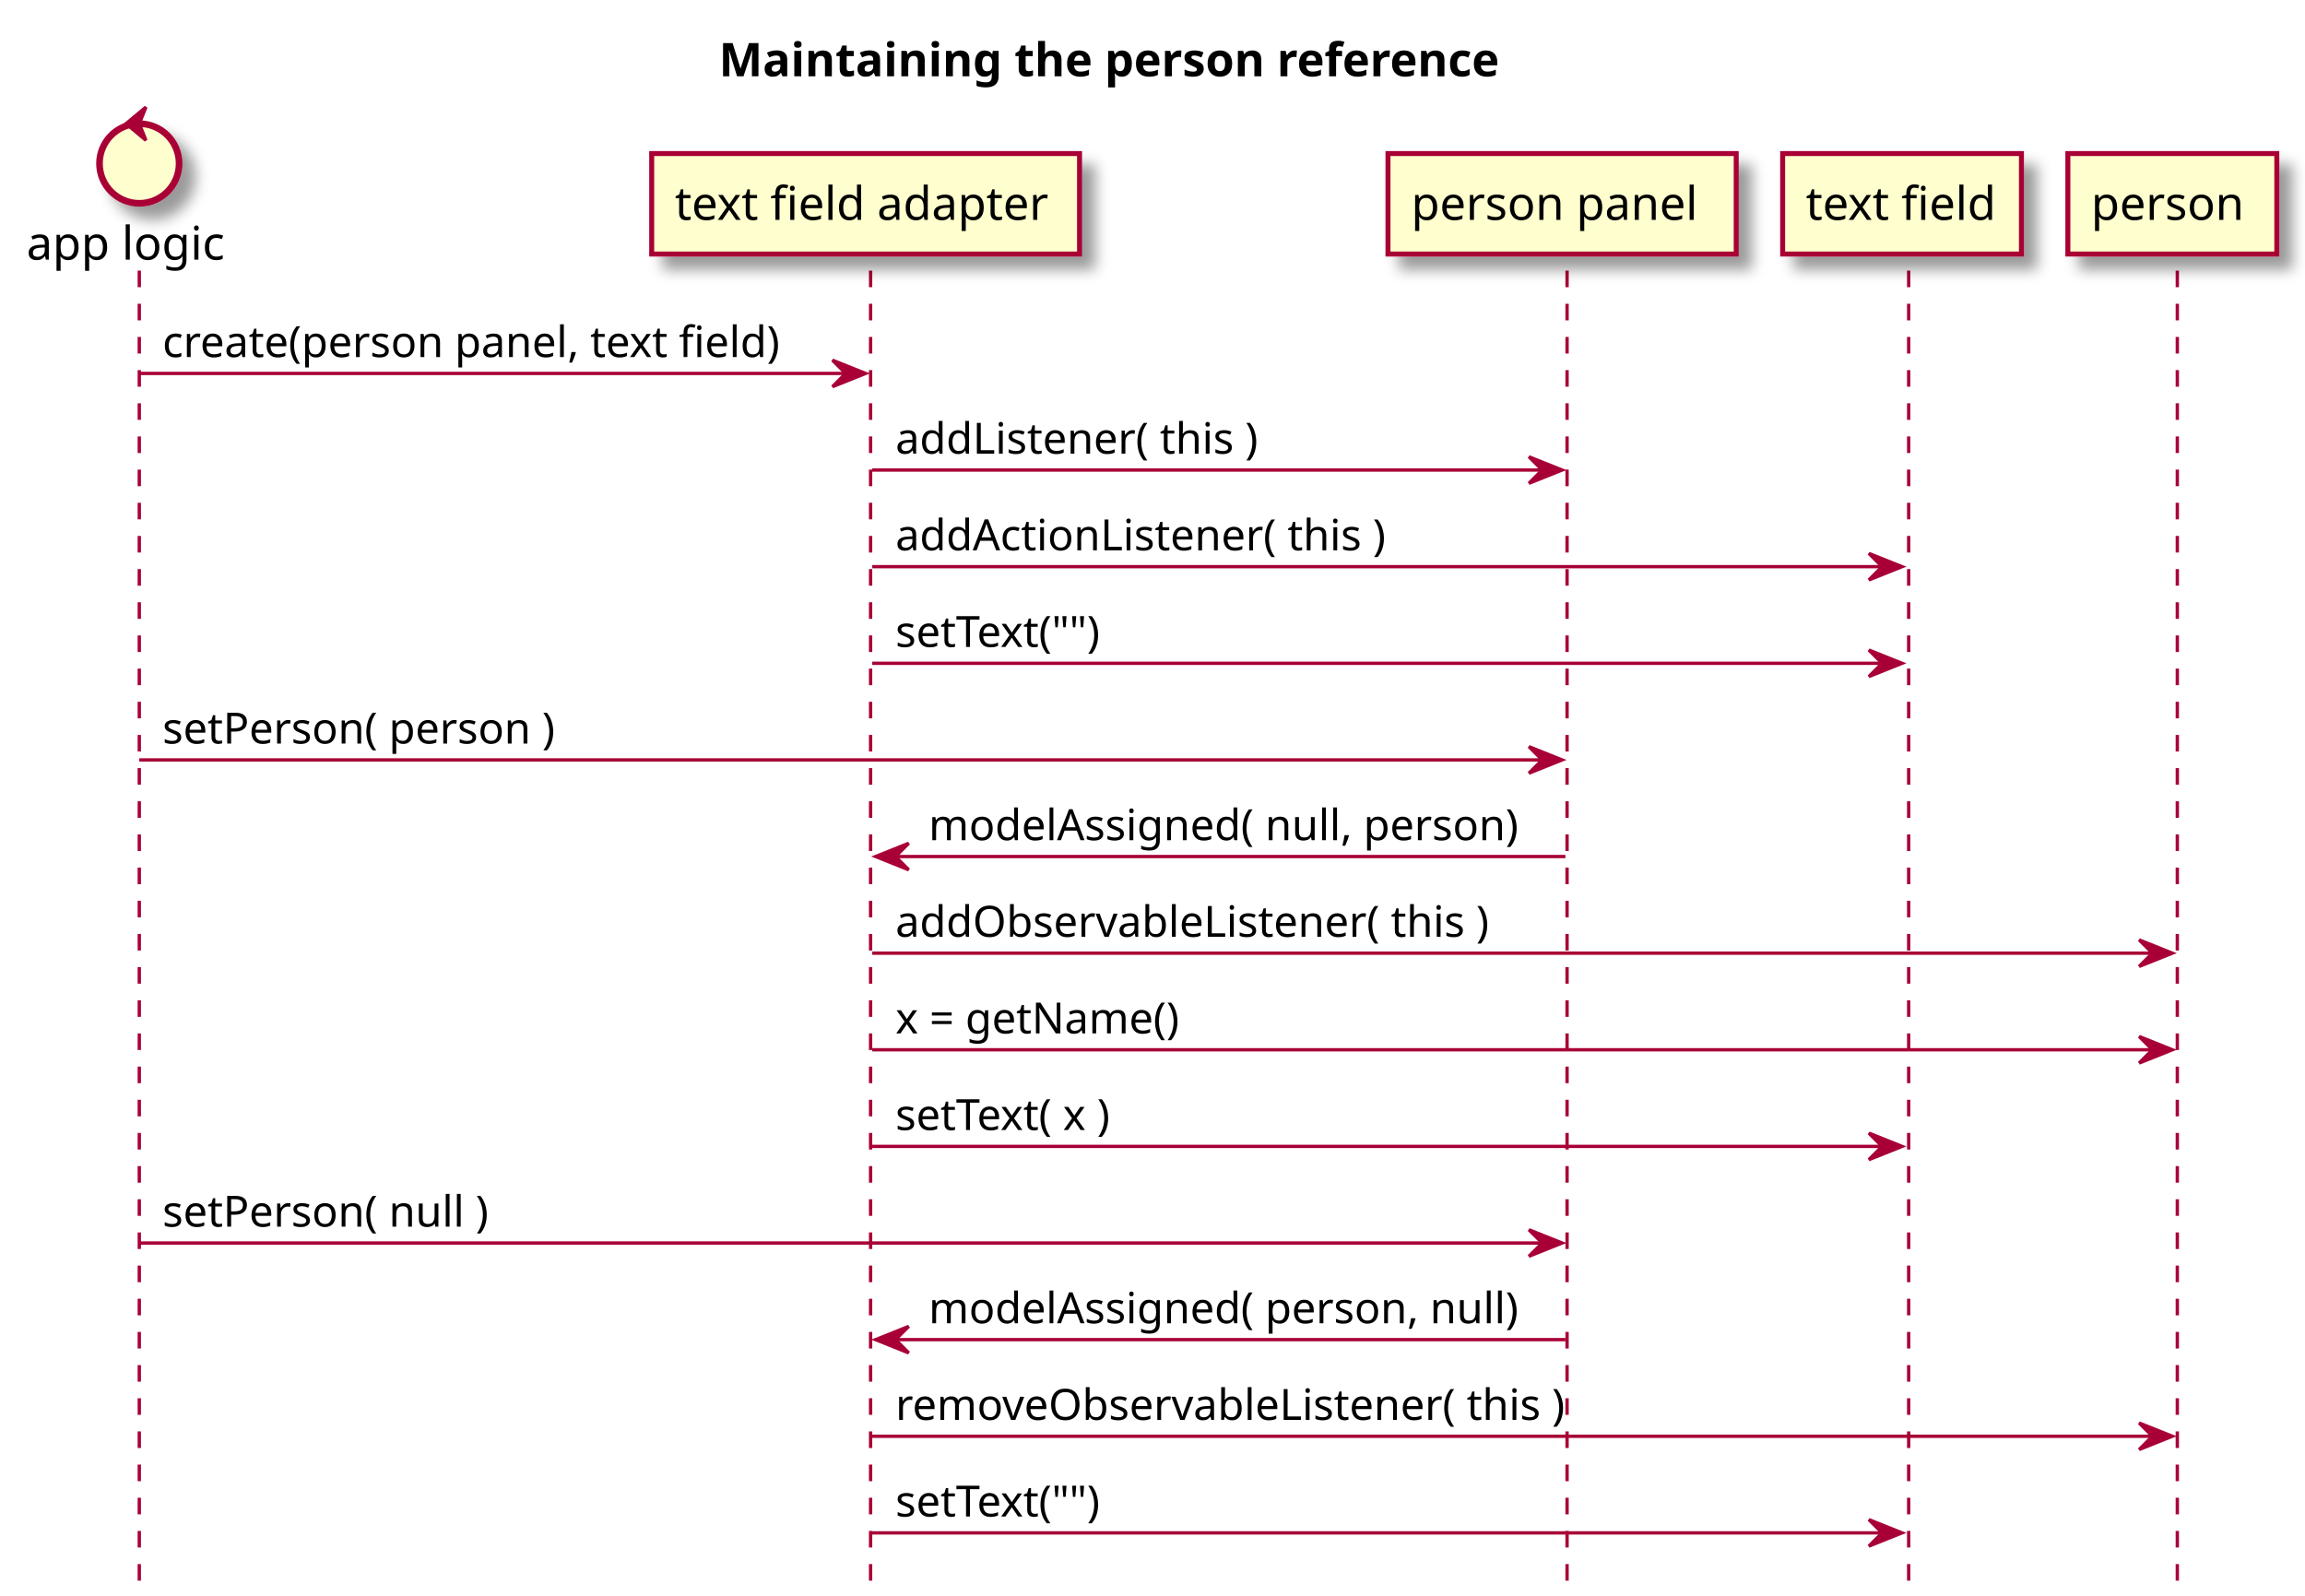
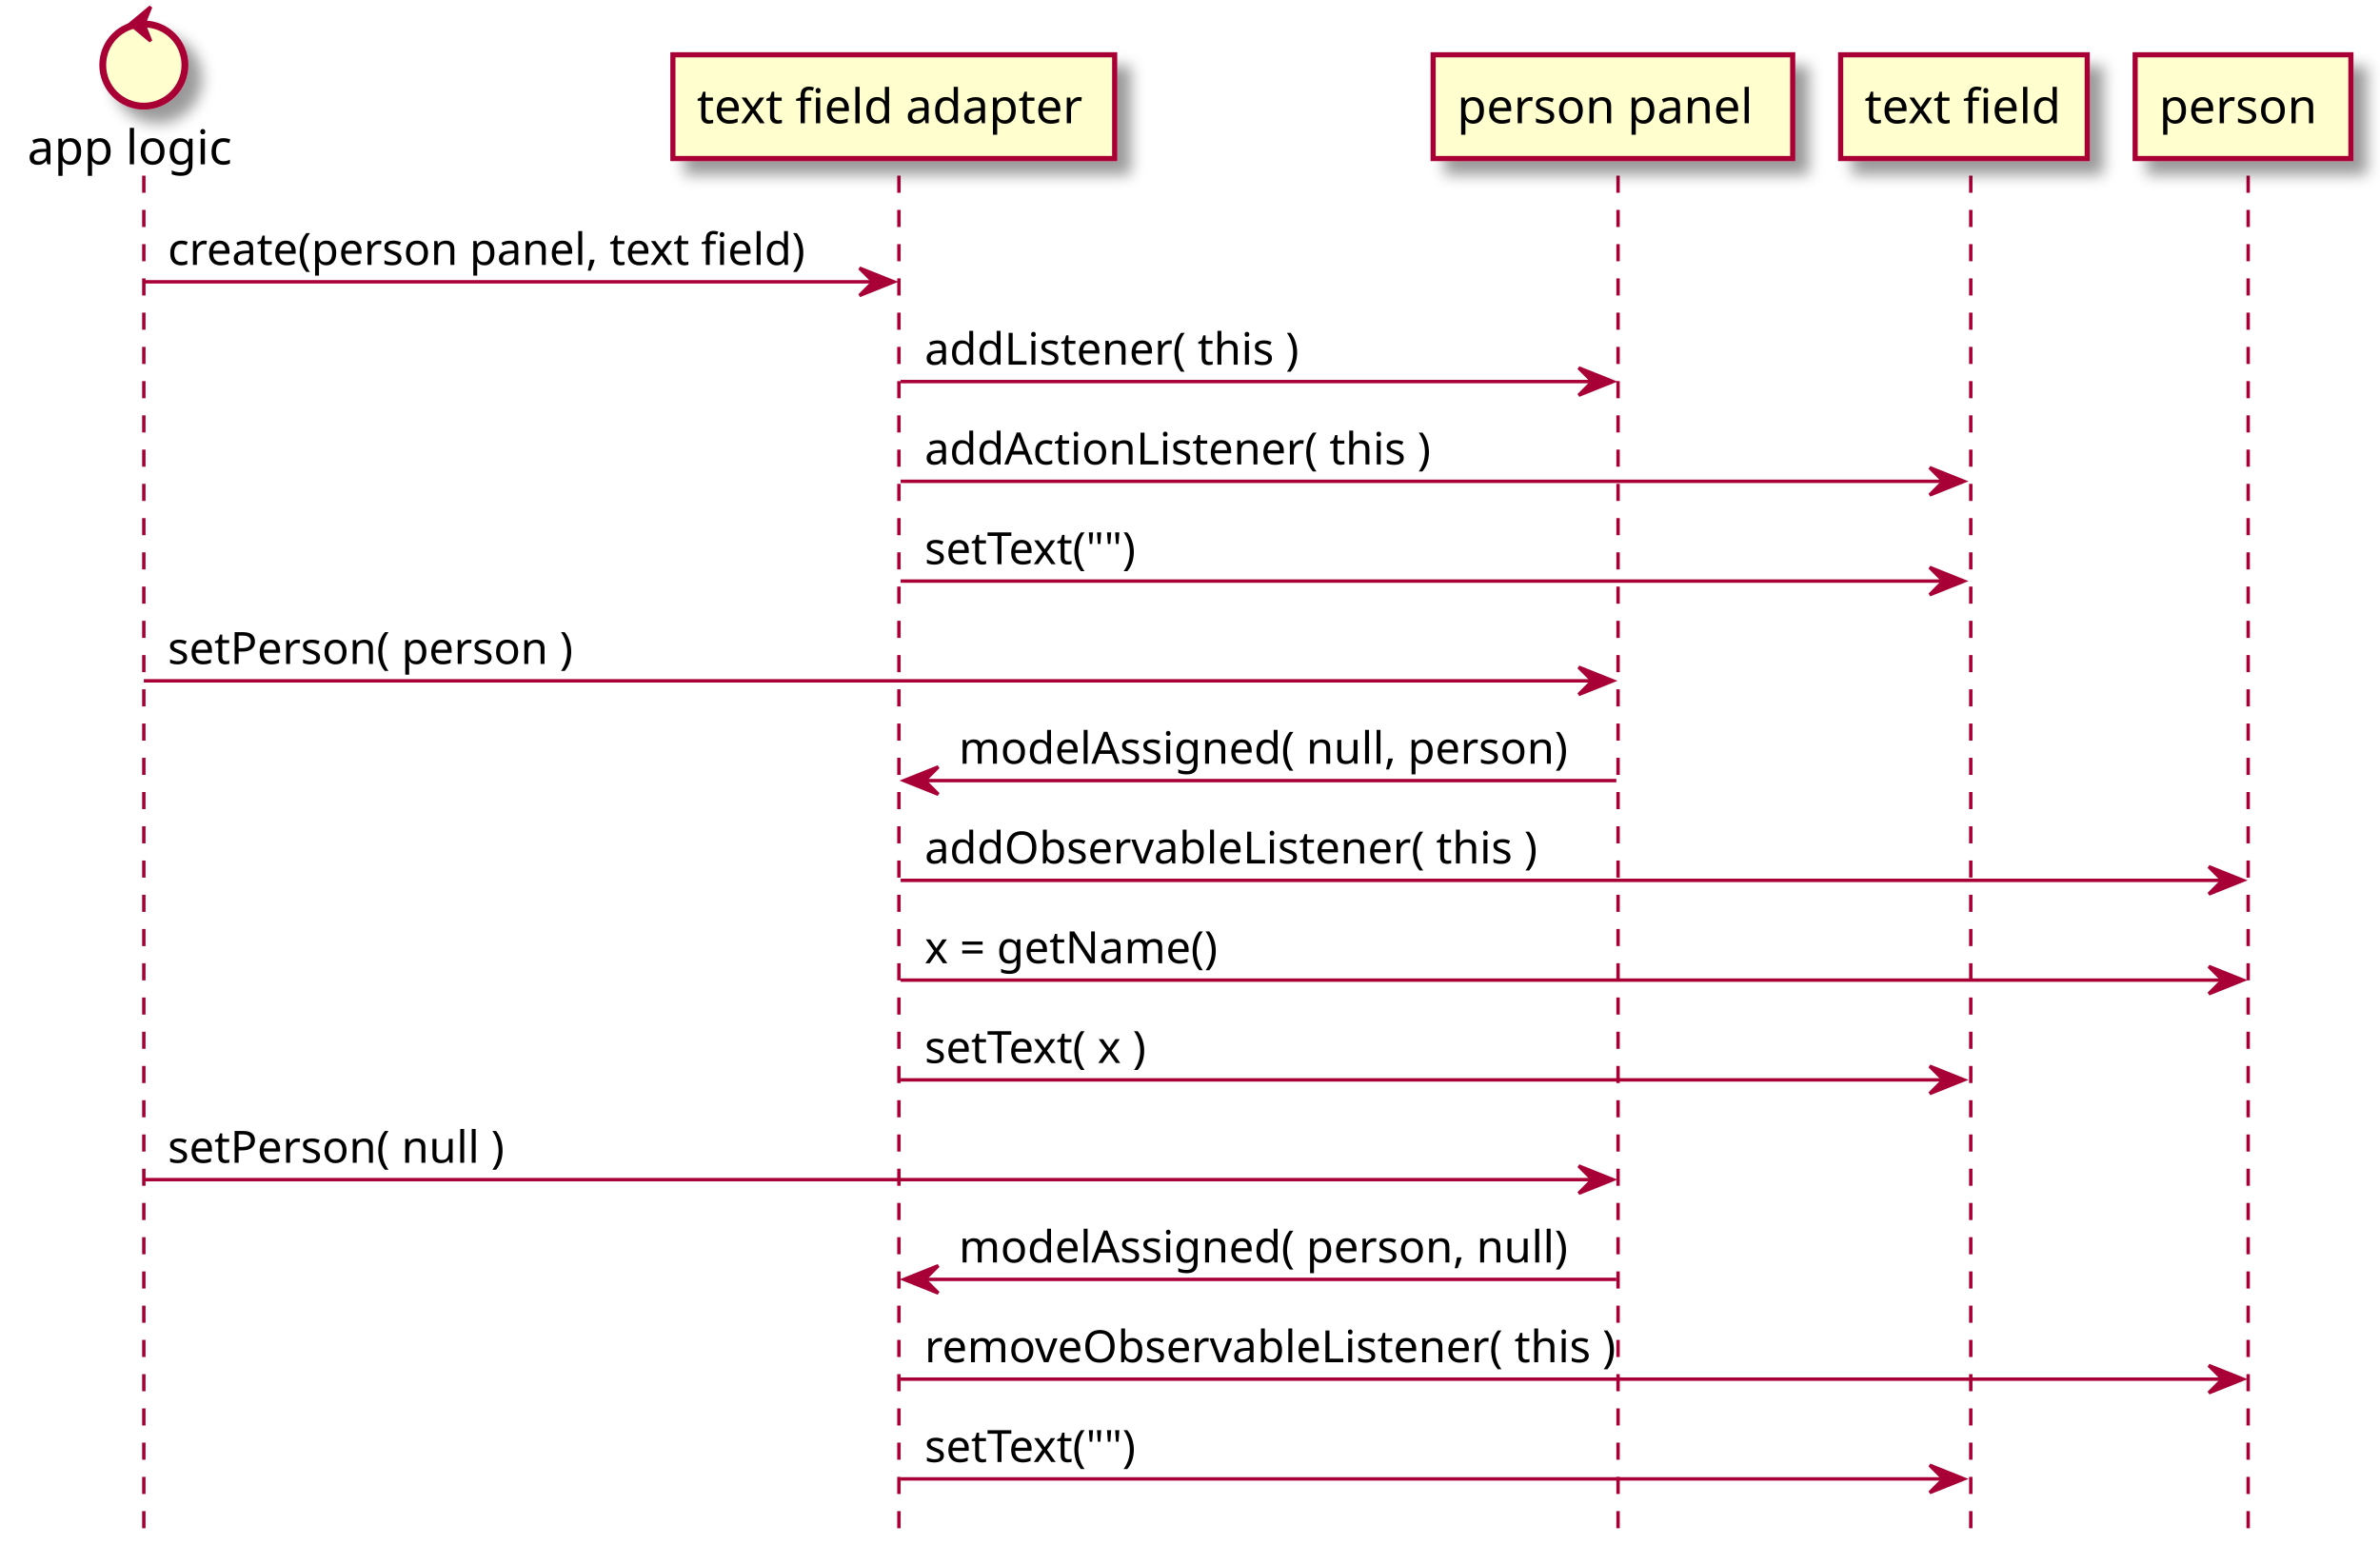
- <svg xmlns="http://www.w3.org/2000/svg" contentScriptType="application/ecmascript" contentStyleType="text/css" height="481px" preserveAspectRatio="none" style="width:695px;height:481px;" version="1.1" viewBox="0 0 695 481" width="695px" zoomAndPan="magnify">
+ <svg xmlns="http://www.w3.org/2000/svg" contentScriptType="application/ecmascript" contentStyleType="text/css" height="451px" preserveAspectRatio="none" style="width:695px;height:451px;" version="1.1" viewBox="0 0 695 451" width="695px" zoomAndPan="magnify">
  <defs>
-     <filter height="300%" id="f0wgw3r" width="300%" x="-1" y="-1">
+     <filter height="300%" id="f2uurnp" width="300%" x="-1" y="-1">
      <feGaussianBlur result="blurOut" stdDeviation="2.0" />
      <feColorMatrix in="blurOut" result="blurOut2" type="matrix" values="0 0 0 0 0 0 0 0 0 0 0 0 0 0 0 0 0 0 .4 0" />
      <feOffset dx="4.0" dy="4.0" in="blurOut2" result="blurOut3" />
      <feBlend in="SourceGraphic" in2="blurOut3" mode="normal" />
    </filter>
  </defs>
  <g>
-     <text fill="#000000" font-family="sans-serif" font-size="14" font-weight="bold" lengthAdjust="spacingAndGlyphs" textLength="265" x="216.75" y="22.995">Maintaining the person reference</text>
-     <line style="stroke: #A80036; stroke-width: 1.0; stroke-dasharray: 5.0,5.0;" x1="42" x2="42" y1="81.594" y2="480.32" />
-     <line style="stroke: #A80036; stroke-width: 1.0; stroke-dasharray: 5.0,5.0;" x1="262.5" x2="262.5" y1="81.594" y2="480.32" />
-     <line style="stroke: #A80036; stroke-width: 1.0; stroke-dasharray: 5.0,5.0;" x1="472.5" x2="472.5" y1="81.594" y2="480.32" />
-     <line style="stroke: #A80036; stroke-width: 1.0; stroke-dasharray: 5.0,5.0;" x1="575.5" x2="575.5" y1="81.594" y2="480.32" />
-     <line style="stroke: #A80036; stroke-width: 1.0; stroke-dasharray: 5.0,5.0;" x1="656.5" x2="656.5" y1="81.594" y2="480.32" />
-     <text fill="#000000" font-family="sans-serif" font-size="14" lengthAdjust="spacingAndGlyphs" textLength="62" x="8" y="78.292">app logic</text>
-     <ellipse cx="42" cy="49.297" fill="#FEFECE" filter="url(#f0wgw3r)" rx="12" ry="12" style="stroke: #A80036; stroke-width: 2.0;" />
-     <polygon fill="#A80036" points="38,37.297,44,32.297,42,37.297,44,42.297,38,37.297" style="stroke: #A80036; stroke-width: 1.0;" />
-     <rect fill="#FEFECE" filter="url(#f0wgw3r)" height="30.297" style="stroke: #A80036; stroke-width: 1.5;" width="129" x="196.5" y="46.297" />
-     <text fill="#000000" font-family="sans-serif" font-size="14" lengthAdjust="spacingAndGlyphs" textLength="115" x="203.5" y="66.292">text field adapter</text>
-     <rect fill="#FEFECE" filter="url(#f0wgw3r)" height="30.297" style="stroke: #A80036; stroke-width: 1.5;" width="105" x="418.5" y="46.297" />
-     <text fill="#000000" font-family="sans-serif" font-size="14" lengthAdjust="spacingAndGlyphs" textLength="91" x="425.5" y="66.292">person panel</text>
-     <rect fill="#FEFECE" filter="url(#f0wgw3r)" height="30.297" style="stroke: #A80036; stroke-width: 1.5;" width="72" x="537.5" y="46.297" />
-     <text fill="#000000" font-family="sans-serif" font-size="14" lengthAdjust="spacingAndGlyphs" textLength="58" x="544.5" y="66.292">text field</text>
-     <rect fill="#FEFECE" filter="url(#f0wgw3r)" height="30.297" style="stroke: #A80036; stroke-width: 1.5;" width="63" x="623.5" y="46.297" />
-     <text fill="#000000" font-family="sans-serif" font-size="14" lengthAdjust="spacingAndGlyphs" textLength="49" x="630.5" y="66.292">person</text>
-     <polygon fill="#A80036" points="251,108.594,261,112.594,251,116.594,255,112.594" style="stroke: #A80036; stroke-width: 1.0;" />
-     <line style="stroke: #A80036; stroke-width: 1.0;" x1="42" x2="257" y1="112.594" y2="112.594" />
-     <text fill="#000000" font-family="sans-serif" font-size="13" lengthAdjust="spacingAndGlyphs" textLength="197" x="49" y="107.661">create(person panel, text field)</text>
-     <polygon fill="#A80036" points="461,137.727,471,141.727,461,145.727,465,141.727" style="stroke: #A80036; stroke-width: 1.0;" />
-     <line style="stroke: #A80036; stroke-width: 1.0;" x1="263" x2="467" y1="141.727" y2="141.727" />
-     <text fill="#000000" font-family="sans-serif" font-size="13" lengthAdjust="spacingAndGlyphs" textLength="116" x="270" y="136.793">addListener( this )</text>
-     <polygon fill="#A80036" points="563.5,166.859,573.5,170.859,563.5,174.859,567.5,170.859" style="stroke: #A80036; stroke-width: 1.0;" />
-     <line style="stroke: #A80036; stroke-width: 1.0;" x1="263" x2="569.5" y1="170.859" y2="170.859" />
-     <text fill="#000000" font-family="sans-serif" font-size="13" lengthAdjust="spacingAndGlyphs" textLength="156" x="270" y="165.926">addActionListener( this )</text>
-     <polygon fill="#A80036" points="563.5,195.992,573.5,199.992,563.5,203.992,567.5,199.992" style="stroke: #A80036; stroke-width: 1.0;" />
-     <line style="stroke: #A80036; stroke-width: 1.0;" x1="263" x2="569.5" y1="199.992" y2="199.992" />
-     <text fill="#000000" font-family="sans-serif" font-size="13" lengthAdjust="spacingAndGlyphs" textLength="67" x="270" y="195.059">setText("")</text>
-     <polygon fill="#A80036" points="461,225.125,471,229.125,461,233.125,465,229.125" style="stroke: #A80036; stroke-width: 1.0;" />
-     <line style="stroke: #A80036; stroke-width: 1.0;" x1="42" x2="467" y1="229.125" y2="229.125" />
-     <text fill="#000000" font-family="sans-serif" font-size="13" lengthAdjust="spacingAndGlyphs" textLength="126" x="49" y="224.192">setPerson( person )</text>
-     <polygon fill="#A80036" points="274,254.258,264,258.258,274,262.258,270,258.258" style="stroke: #A80036; stroke-width: 1.0;" />
-     <line style="stroke: #A80036; stroke-width: 1.0;" x1="268" x2="472" y1="258.258" y2="258.258" />
-     <text fill="#000000" font-family="sans-serif" font-size="13" lengthAdjust="spacingAndGlyphs" textLength="186" x="280" y="253.325">modelAssigned( null, person)</text>
-     <polygon fill="#A80036" points="645,283.391,655,287.391,645,291.391,649,287.391" style="stroke: #A80036; stroke-width: 1.0;" />
-     <line style="stroke: #A80036; stroke-width: 1.0;" x1="263" x2="651" y1="287.391" y2="287.391" />
-     <text fill="#000000" font-family="sans-serif" font-size="13" lengthAdjust="spacingAndGlyphs" textLength="188" x="270" y="282.457">addObservableListener( this )</text>
-     <polygon fill="#A80036" points="645,312.523,655,316.523,645,320.523,649,316.523" style="stroke: #A80036; stroke-width: 1.0;" />
-     <line style="stroke: #A80036; stroke-width: 1.0;" x1="263" x2="651" y1="316.523" y2="316.523" />
-     <text fill="#000000" font-family="sans-serif" font-size="13" lengthAdjust="spacingAndGlyphs" textLength="96" x="270" y="311.59">x = getName()</text>
-     <polygon fill="#A80036" points="563.5,341.656,573.5,345.656,563.5,349.656,567.5,345.656" style="stroke: #A80036; stroke-width: 1.0;" />
-     <line style="stroke: #A80036; stroke-width: 1.0;" x1="263" x2="569.5" y1="345.656" y2="345.656" />
-     <text fill="#000000" font-family="sans-serif" font-size="13" lengthAdjust="spacingAndGlyphs" textLength="72" x="270" y="340.723">setText( x )</text>
-     <polygon fill="#A80036" points="461,370.789,471,374.789,461,378.789,465,374.789" style="stroke: #A80036; stroke-width: 1.0;" />
-     <line style="stroke: #A80036; stroke-width: 1.0;" x1="42" x2="467" y1="374.789" y2="374.789" />
-     <text fill="#000000" font-family="sans-serif" font-size="13" lengthAdjust="spacingAndGlyphs" textLength="104" x="49" y="369.856">setPerson( null )</text>
-     <polygon fill="#A80036" points="274,399.922,264,403.922,274,407.922,270,403.922" style="stroke: #A80036; stroke-width: 1.0;" />
-     <line style="stroke: #A80036; stroke-width: 1.0;" x1="268" x2="472" y1="403.922" y2="403.922" />
-     <text fill="#000000" font-family="sans-serif" font-size="13" lengthAdjust="spacingAndGlyphs" textLength="186" x="280" y="398.989">modelAssigned( person, null)</text>
-     <polygon fill="#A80036" points="645,429.055,655,433.055,645,437.055,649,433.055" style="stroke: #A80036; stroke-width: 1.0;" />
-     <line style="stroke: #A80036; stroke-width: 1.0;" x1="263" x2="651" y1="433.055" y2="433.055" />
-     <text fill="#000000" font-family="sans-serif" font-size="13" lengthAdjust="spacingAndGlyphs" textLength="213" x="270" y="428.122">removeObservableListener( this )</text>
-     <polygon fill="#A80036" points="563.5,458.188,573.5,462.188,563.5,466.188,567.5,462.188" style="stroke: #A80036; stroke-width: 1.0;" />
-     <line style="stroke: #A80036; stroke-width: 1.0;" x1="263" x2="569.5" y1="462.188" y2="462.188" />
-     <text fill="#000000" font-family="sans-serif" font-size="13" lengthAdjust="spacingAndGlyphs" textLength="67" x="270" y="457.254">setText("")</text>
+     <line style="stroke: #A80036; stroke-width: 1.0; stroke-dasharray: 5.0,5.0;" x1="42" x2="42" y1="51.297" y2="450.023" />
+     <line style="stroke: #A80036; stroke-width: 1.0; stroke-dasharray: 5.0,5.0;" x1="262.5" x2="262.5" y1="51.297" y2="450.023" />
+     <line style="stroke: #A80036; stroke-width: 1.0; stroke-dasharray: 5.0,5.0;" x1="472.5" x2="472.5" y1="51.297" y2="450.023" />
+     <line style="stroke: #A80036; stroke-width: 1.0; stroke-dasharray: 5.0,5.0;" x1="575.5" x2="575.5" y1="51.297" y2="450.023" />
+     <line style="stroke: #A80036; stroke-width: 1.0; stroke-dasharray: 5.0,5.0;" x1="656.5" x2="656.5" y1="51.297" y2="450.023" />
+     <text fill="#000000" font-family="sans-serif" font-size="14" lengthAdjust="spacingAndGlyphs" textLength="62" x="8" y="47.995">app logic</text>
+     <ellipse cx="42" cy="19" fill="#FEFECE" filter="url(#f2uurnp)" rx="12" ry="12" style="stroke: #A80036; stroke-width: 2.0;" />
+     <polygon fill="#A80036" points="38,7,44,2,42,7,44,12,38,7" style="stroke: #A80036; stroke-width: 1.0;" />
+     <rect fill="#FEFECE" filter="url(#f2uurnp)" height="30.297" style="stroke: #A80036; stroke-width: 1.5;" width="129" x="196.5" y="16" />
+     <text fill="#000000" font-family="sans-serif" font-size="14" lengthAdjust="spacingAndGlyphs" textLength="115" x="203.5" y="35.995">text field adapter</text>
+     <rect fill="#FEFECE" filter="url(#f2uurnp)" height="30.297" style="stroke: #A80036; stroke-width: 1.5;" width="105" x="418.5" y="16" />
+     <text fill="#000000" font-family="sans-serif" font-size="14" lengthAdjust="spacingAndGlyphs" textLength="91" x="425.5" y="35.995">person panel</text>
+     <rect fill="#FEFECE" filter="url(#f2uurnp)" height="30.297" style="stroke: #A80036; stroke-width: 1.5;" width="72" x="537.5" y="16" />
+     <text fill="#000000" font-family="sans-serif" font-size="14" lengthAdjust="spacingAndGlyphs" textLength="58" x="544.5" y="35.995">text field</text>
+     <rect fill="#FEFECE" filter="url(#f2uurnp)" height="30.297" style="stroke: #A80036; stroke-width: 1.5;" width="63" x="623.5" y="16" />
+     <text fill="#000000" font-family="sans-serif" font-size="14" lengthAdjust="spacingAndGlyphs" textLength="49" x="630.5" y="35.995">person</text>
+     <polygon fill="#A80036" points="251,78.297,261,82.297,251,86.297,255,82.297" style="stroke: #A80036; stroke-width: 1.0;" />
+     <line style="stroke: #A80036; stroke-width: 1.0;" x1="42" x2="257" y1="82.297" y2="82.297" />
+     <text fill="#000000" font-family="sans-serif" font-size="13" lengthAdjust="spacingAndGlyphs" textLength="197" x="49" y="77.364">create(person panel, text field)</text>
+     <polygon fill="#A80036" points="461,107.43,471,111.43,461,115.43,465,111.43" style="stroke: #A80036; stroke-width: 1.0;" />
+     <line style="stroke: #A80036; stroke-width: 1.0;" x1="263" x2="467" y1="111.43" y2="111.43" />
+     <text fill="#000000" font-family="sans-serif" font-size="13" lengthAdjust="spacingAndGlyphs" textLength="116" x="270" y="106.497">addListener( this )</text>
+     <polygon fill="#A80036" points="563.5,136.562,573.5,140.562,563.5,144.562,567.5,140.562" style="stroke: #A80036; stroke-width: 1.0;" />
+     <line style="stroke: #A80036; stroke-width: 1.0;" x1="263" x2="569.5" y1="140.562" y2="140.562" />
+     <text fill="#000000" font-family="sans-serif" font-size="13" lengthAdjust="spacingAndGlyphs" textLength="156" x="270" y="135.629">addActionListener( this )</text>
+     <polygon fill="#A80036" points="563.5,165.695,573.5,169.695,563.5,173.695,567.5,169.695" style="stroke: #A80036; stroke-width: 1.0;" />
+     <line style="stroke: #A80036; stroke-width: 1.0;" x1="263" x2="569.5" y1="169.695" y2="169.695" />
+     <text fill="#000000" font-family="sans-serif" font-size="13" lengthAdjust="spacingAndGlyphs" textLength="67" x="270" y="164.762">setText("")</text>
+     <polygon fill="#A80036" points="461,194.828,471,198.828,461,202.828,465,198.828" style="stroke: #A80036; stroke-width: 1.0;" />
+     <line style="stroke: #A80036; stroke-width: 1.0;" x1="42" x2="467" y1="198.828" y2="198.828" />
+     <text fill="#000000" font-family="sans-serif" font-size="13" lengthAdjust="spacingAndGlyphs" textLength="126" x="49" y="193.895">setPerson( person )</text>
+     <polygon fill="#A80036" points="274,223.961,264,227.961,274,231.961,270,227.961" style="stroke: #A80036; stroke-width: 1.0;" />
+     <line style="stroke: #A80036; stroke-width: 1.0;" x1="268" x2="472" y1="227.961" y2="227.961" />
+     <text fill="#000000" font-family="sans-serif" font-size="13" lengthAdjust="spacingAndGlyphs" textLength="186" x="280" y="223.028">modelAssigned( null, person)</text>
+     <polygon fill="#A80036" points="645,253.094,655,257.094,645,261.094,649,257.094" style="stroke: #A80036; stroke-width: 1.0;" />
+     <line style="stroke: #A80036; stroke-width: 1.0;" x1="263" x2="651" y1="257.094" y2="257.094" />
+     <text fill="#000000" font-family="sans-serif" font-size="13" lengthAdjust="spacingAndGlyphs" textLength="188" x="270" y="252.161">addObservableListener( this )</text>
+     <polygon fill="#A80036" points="645,282.227,655,286.227,645,290.227,649,286.227" style="stroke: #A80036; stroke-width: 1.0;" />
+     <line style="stroke: #A80036; stroke-width: 1.0;" x1="263" x2="651" y1="286.227" y2="286.227" />
+     <text fill="#000000" font-family="sans-serif" font-size="13" lengthAdjust="spacingAndGlyphs" textLength="96" x="270" y="281.293">x = getName()</text>
+     <polygon fill="#A80036" points="563.5,311.359,573.5,315.359,563.5,319.359,567.5,315.359" style="stroke: #A80036; stroke-width: 1.0;" />
+     <line style="stroke: #A80036; stroke-width: 1.0;" x1="263" x2="569.5" y1="315.359" y2="315.359" />
+     <text fill="#000000" font-family="sans-serif" font-size="13" lengthAdjust="spacingAndGlyphs" textLength="72" x="270" y="310.426">setText( x )</text>
+     <polygon fill="#A80036" points="461,340.492,471,344.492,461,348.492,465,344.492" style="stroke: #A80036; stroke-width: 1.0;" />
+     <line style="stroke: #A80036; stroke-width: 1.0;" x1="42" x2="467" y1="344.492" y2="344.492" />
+     <text fill="#000000" font-family="sans-serif" font-size="13" lengthAdjust="spacingAndGlyphs" textLength="104" x="49" y="339.559">setPerson( null )</text>
+     <polygon fill="#A80036" points="274,369.625,264,373.625,274,377.625,270,373.625" style="stroke: #A80036; stroke-width: 1.0;" />
+     <line style="stroke: #A80036; stroke-width: 1.0;" x1="268" x2="472" y1="373.625" y2="373.625" />
+     <text fill="#000000" font-family="sans-serif" font-size="13" lengthAdjust="spacingAndGlyphs" textLength="186" x="280" y="368.692">modelAssigned( person, null)</text>
+     <polygon fill="#A80036" points="645,398.758,655,402.758,645,406.758,649,402.758" style="stroke: #A80036; stroke-width: 1.0;" />
+     <line style="stroke: #A80036; stroke-width: 1.0;" x1="263" x2="651" y1="402.758" y2="402.758" />
+     <text fill="#000000" font-family="sans-serif" font-size="13" lengthAdjust="spacingAndGlyphs" textLength="213" x="270" y="397.825">removeObservableListener( this )</text>
+     <polygon fill="#A80036" points="563.5,427.891,573.5,431.891,563.5,435.891,567.5,431.891" style="stroke: #A80036; stroke-width: 1.0;" />
+     <line style="stroke: #A80036; stroke-width: 1.0;" x1="263" x2="569.5" y1="431.891" y2="431.891" />
+     <text fill="#000000" font-family="sans-serif" font-size="13" lengthAdjust="spacingAndGlyphs" textLength="67" x="270" y="426.957">setText("")</text>
  </g>
</svg>
